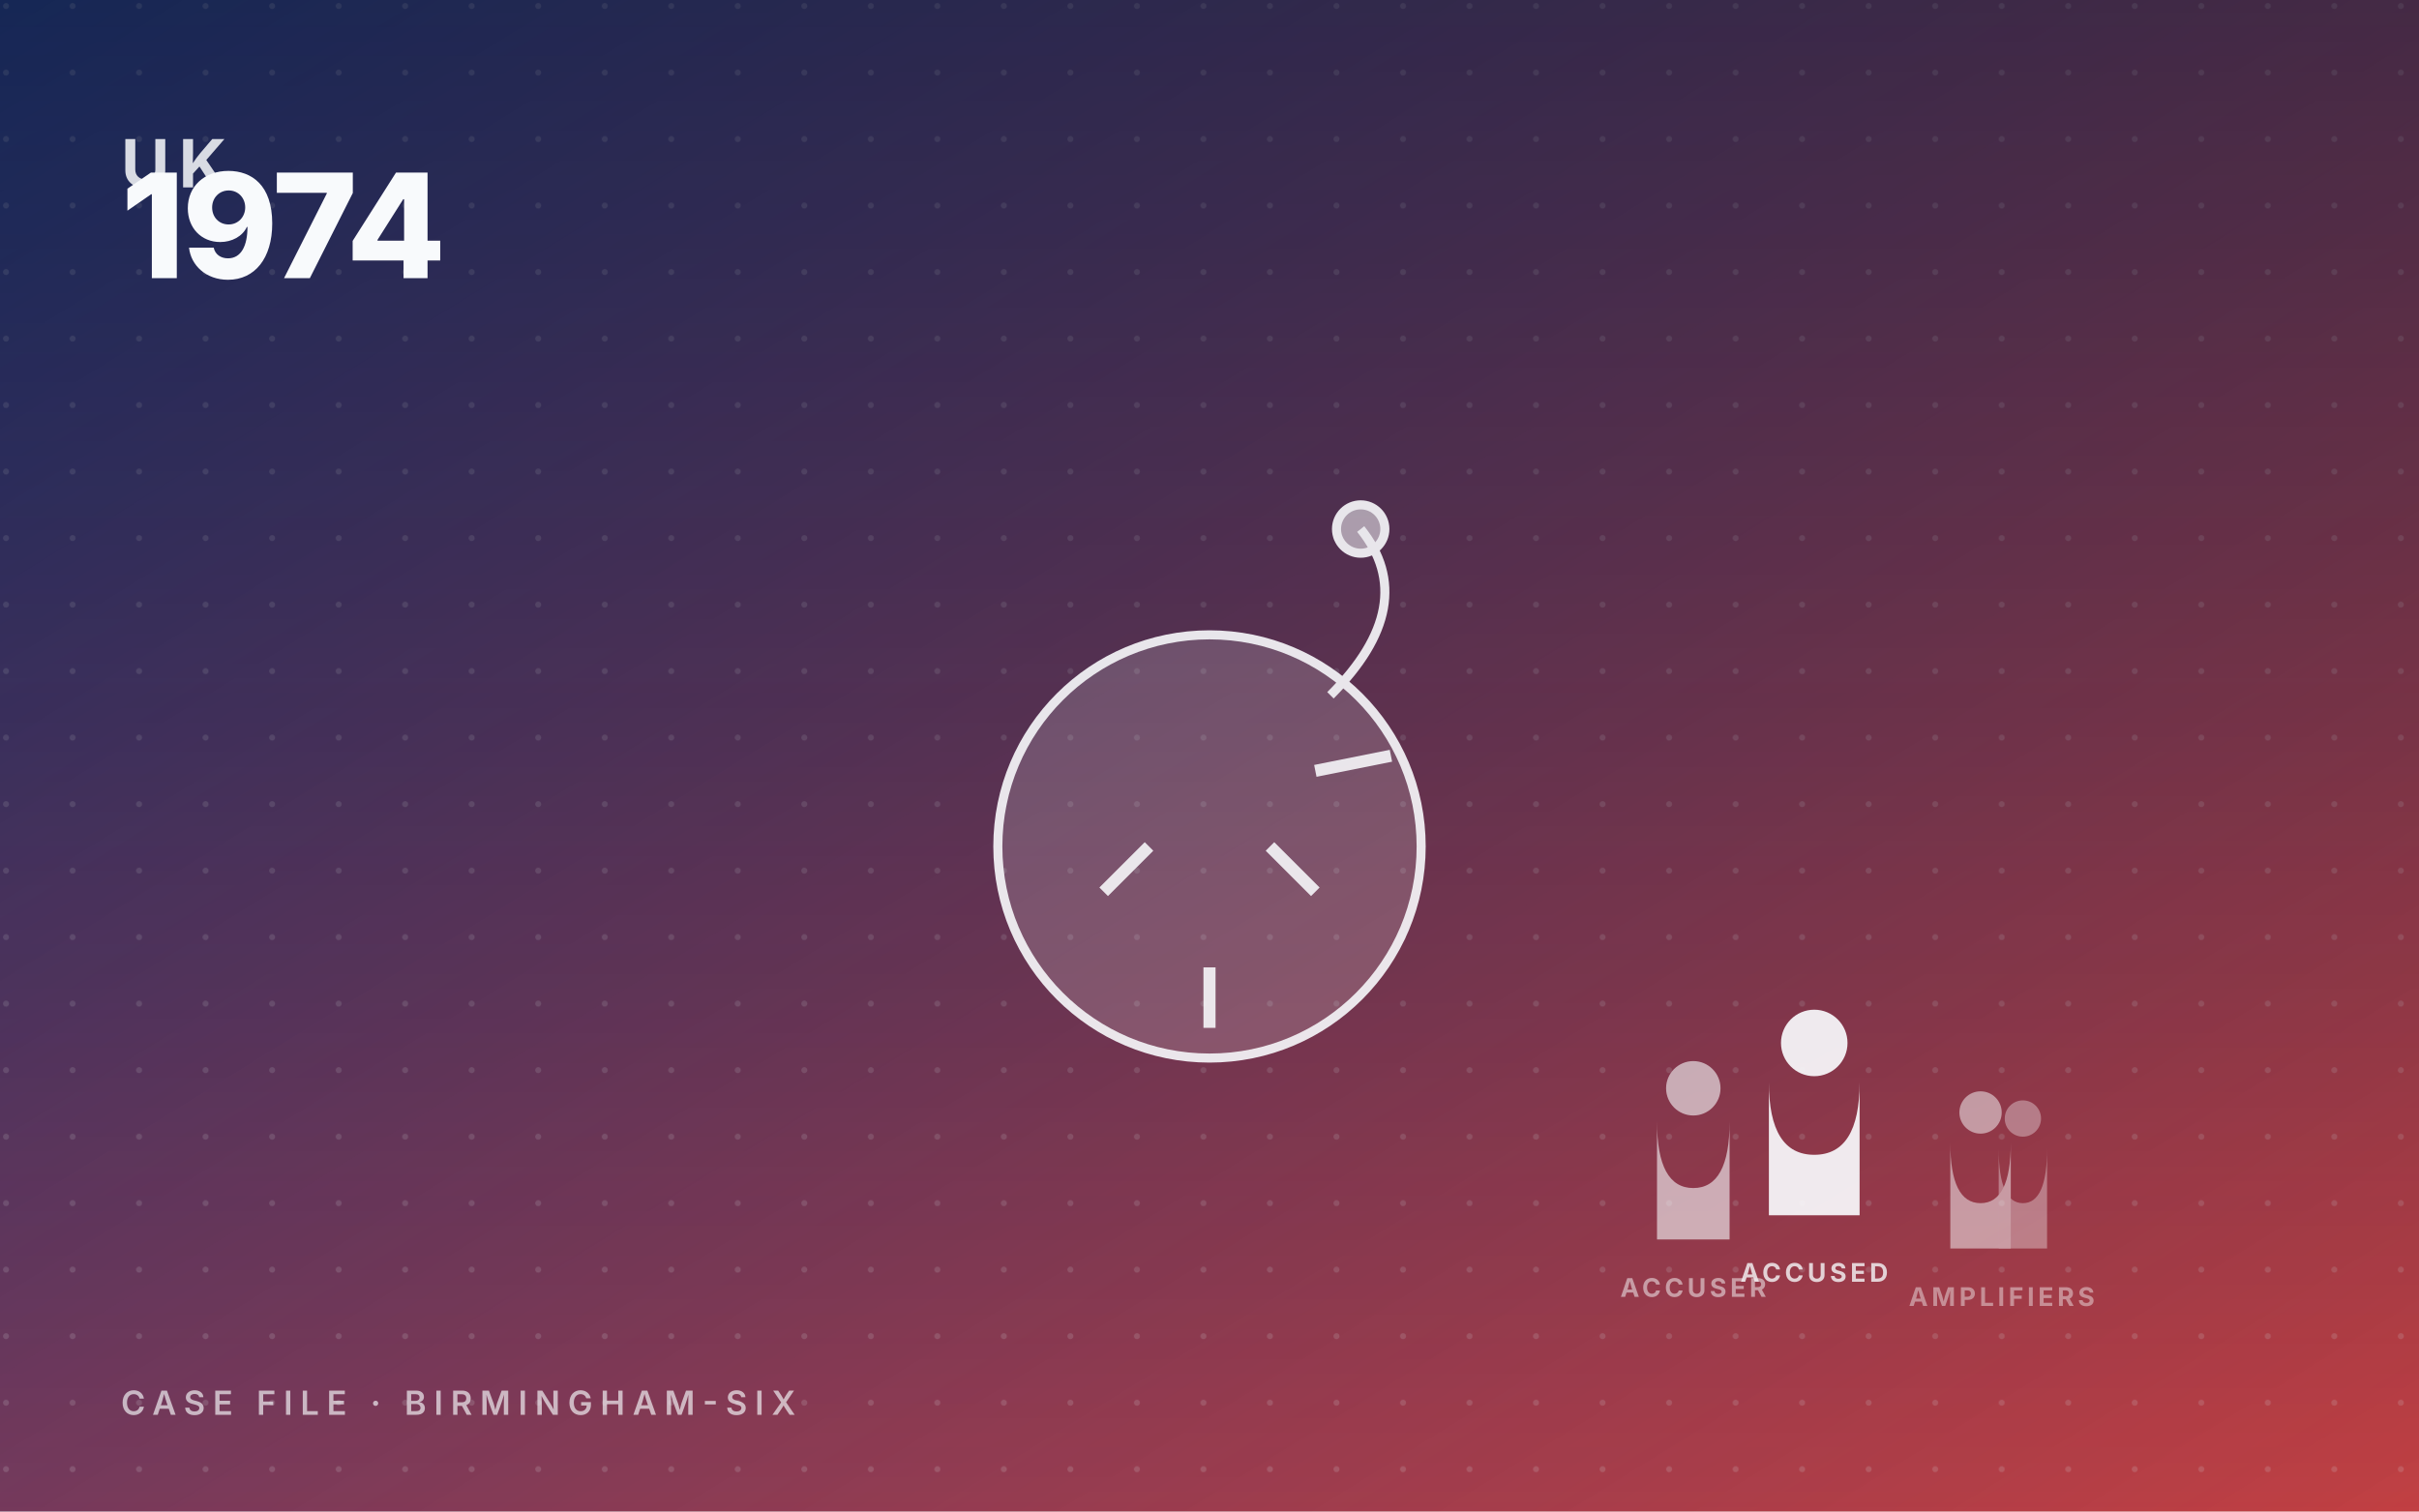
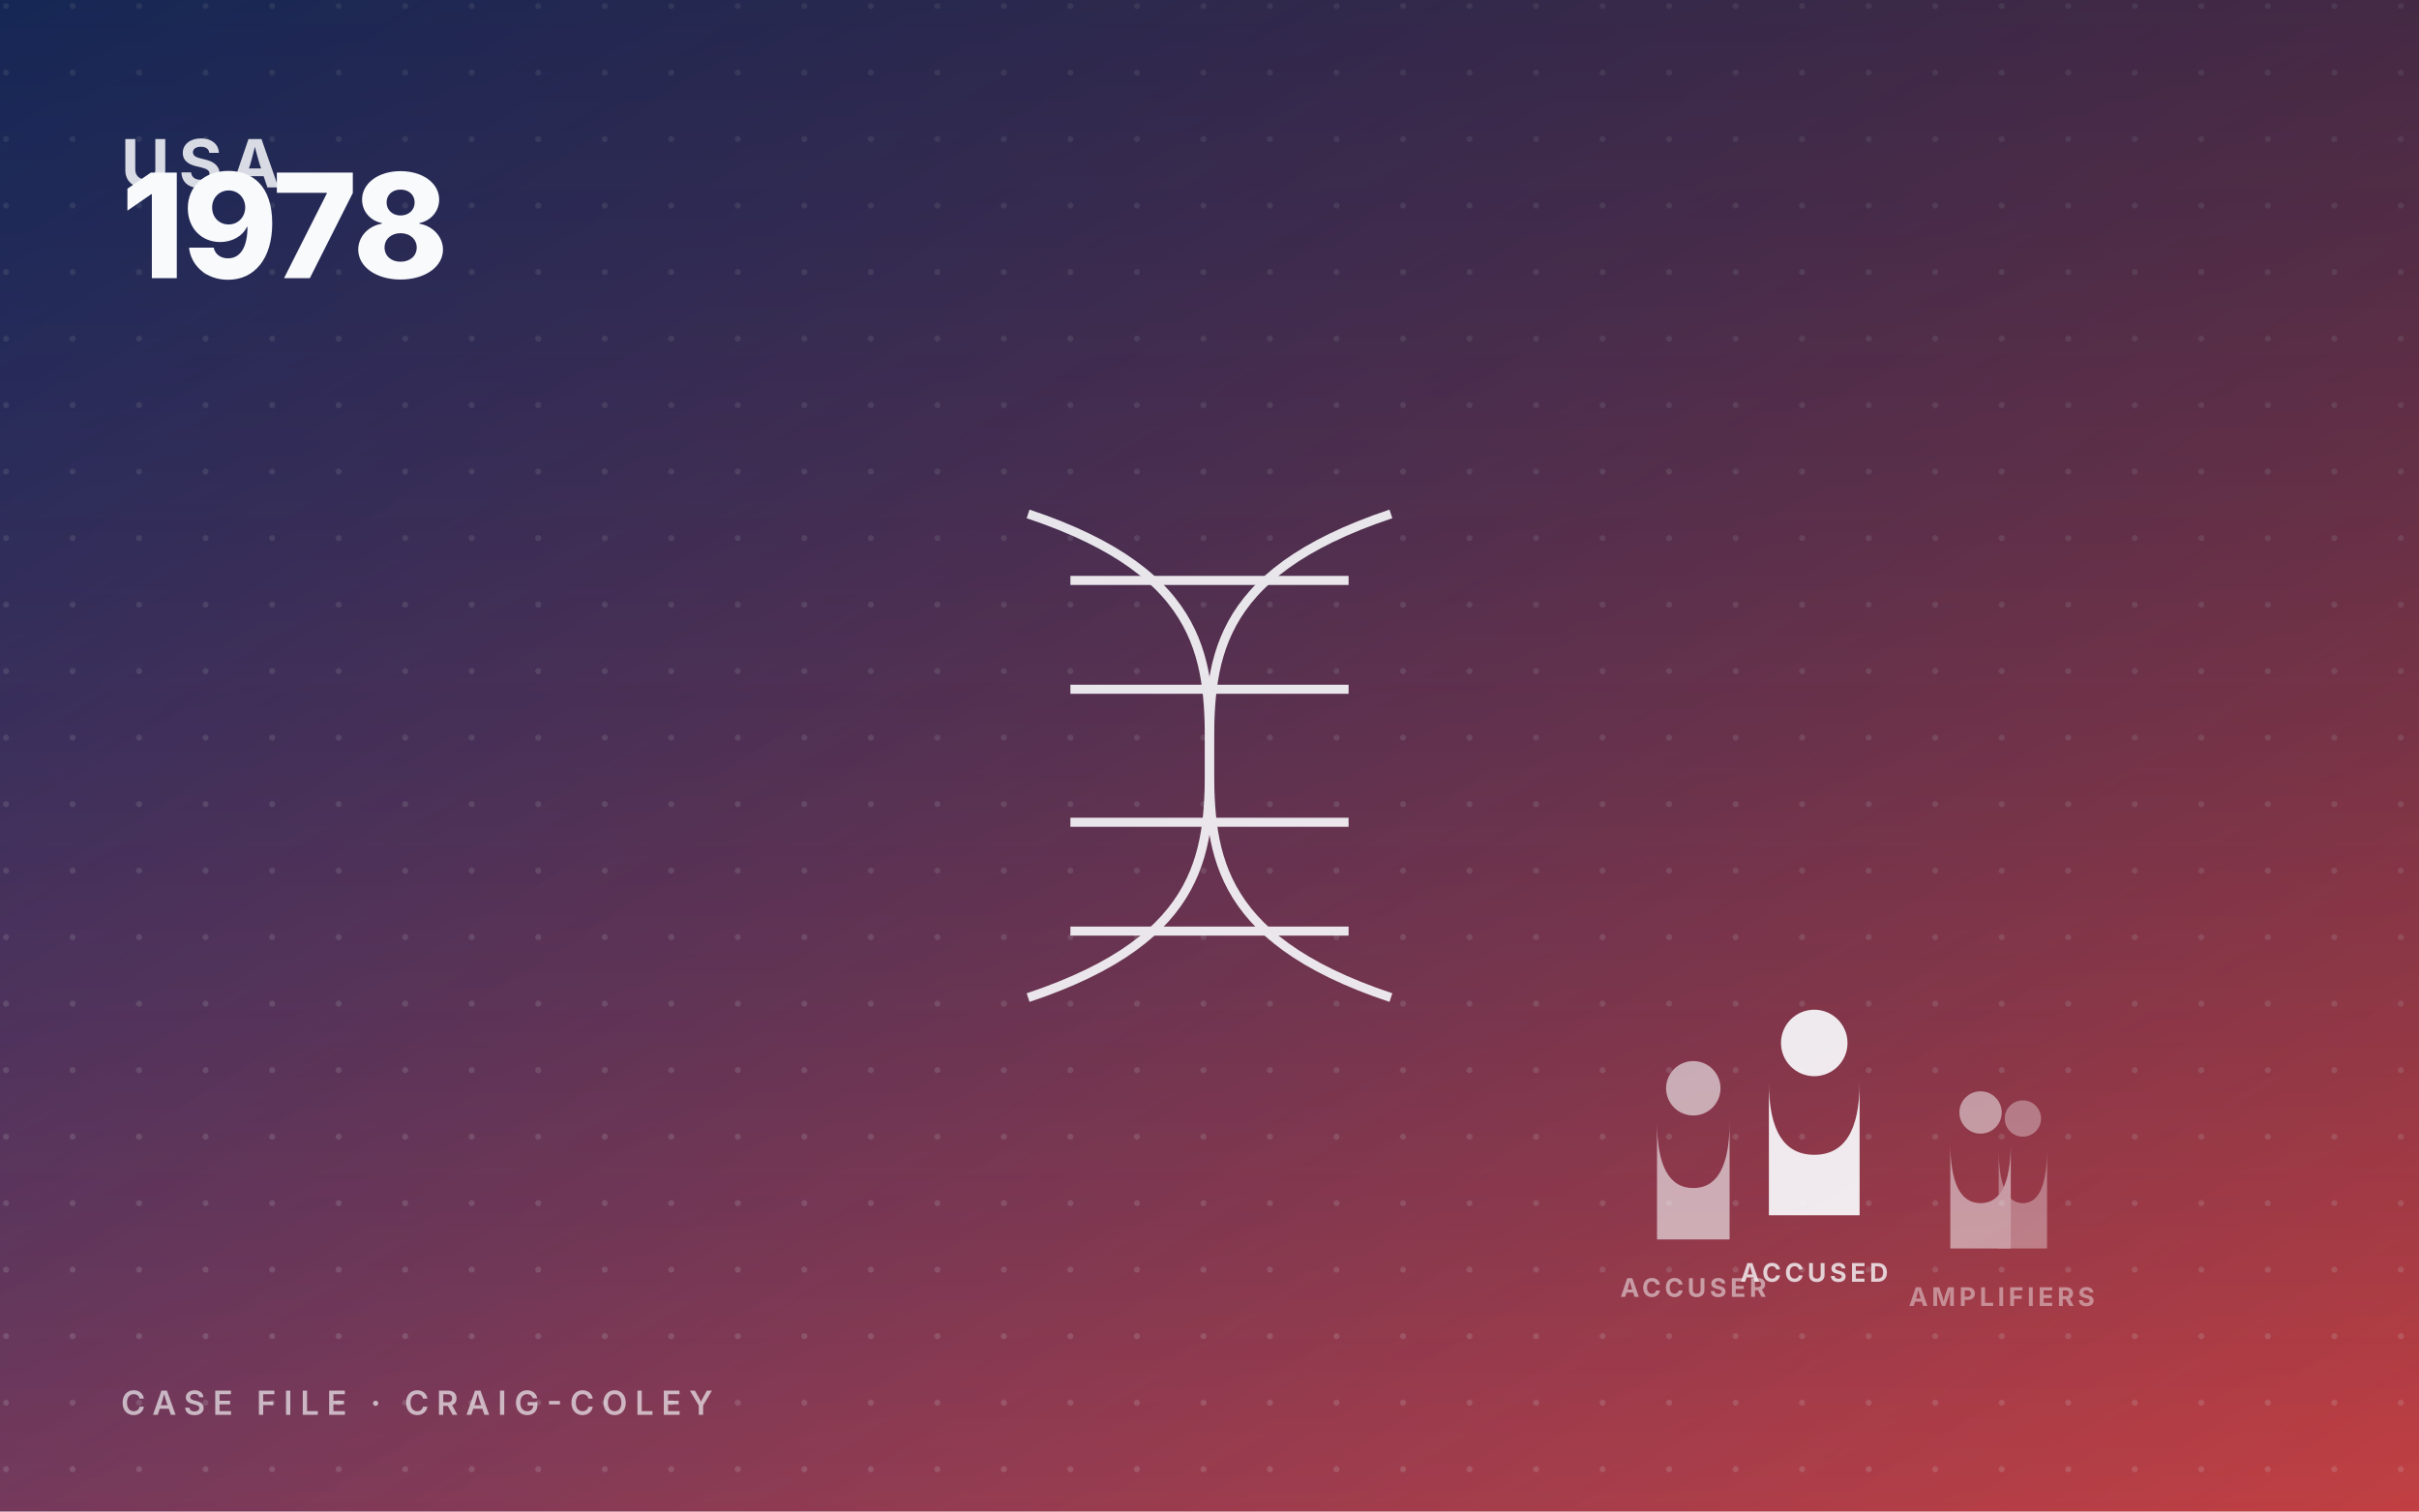
<svg xmlns="http://www.w3.org/2000/svg" viewBox="0 0 800 500" width="800" height="500" preserveAspectRatio="xMidYMid slice">
  <defs>
    <linearGradient id="bg" x1="0" y1="0" x2="1" y2="1">
      <stop offset="0%" stop-color="#1e3a8a" />
      <stop offset="100%" stop-color="#dc2626" stop-opacity="0.85" />
    </linearGradient>
    <linearGradient id="overlay" x1="0" y1="0" x2="0" y2="1">
      <stop offset="0%" stop-color="#0f172a" stop-opacity="0.55" />
      <stop offset="100%" stop-color="#0f172a" stop-opacity="0.15" />
    </linearGradient>
    <pattern id="dots" x="0" y="0" width="22" height="22" patternUnits="userSpaceOnUse">
      <circle cx="2" cy="2" r="1" fill="#f8fafc" opacity="0.18" />
    </pattern>
  </defs>
  <rect width="800" height="500" fill="url(#bg)" />
  <rect width="800" height="500" fill="url(#dots)" />
  <rect width="800" height="500" fill="url(#overlay)" />
  <g font-family="Inter, 'Helvetica Neue', Arial, sans-serif" fill="#f8fafc">
-     <text x="40" y="62" font-size="22" font-weight="700" letter-spacing="3" opacity="0.85">UK</text>
-     <text x="40" y="92" font-size="48" font-weight="800" letter-spacing="-1">1974</text>
-     <text x="40" y="468" font-size="11" font-weight="600" letter-spacing="2.5" opacity="0.65">CASE FILE · BIRMINGHAM-SIX</text>
+     <text x="40" y="62" font-size="22" font-weight="700" letter-spacing="3" opacity="0.85">USA</text>
+     <text x="40" y="92" font-size="48" font-weight="800" letter-spacing="-1">1978</text>
+     <text x="40" y="468" font-size="11" font-weight="600" letter-spacing="2.5" opacity="0.65">CASE FILE · CRAIG-COLEY</text>
  </g>
-   <g transform="translate(400,260)" stroke="#f8fafc" stroke-width="3" fill="none" opacity="0.9">
-     <circle cx="0" cy="20" r="70" fill="#f8fafc" fill-opacity="0.18" />
-     <path d="M 40 -30 Q 70 -60 50 -85" />
-     <circle cx="50" cy="-85" r="8" fill="#f8fafc" fill-opacity="0.6" />
-     <path d="M 20 20 L 35 35 M -20 20 L -35 35 M 0 60 L 0 80 M 35 -5 L 60 -10" stroke="#f8fafc" stroke-width="4" />
+   <g transform="translate(400,250)" stroke="#f8fafc" stroke-width="3" fill="none" opacity="0.9">
+     <path d="M -60 -80 C 60 -40, -60 40, 60 80" />
+     <path d="M 60 -80 C -60 -40, 60 40, -60 80" />
+     <line x1="-46" y1="-58" x2="46" y2="-58" />
+     <line x1="-46" y1="-22" x2="46" y2="-22" />
+     <line x1="-46" y1="22" x2="46" y2="22" />
+     <line x1="-46" y1="58" x2="46" y2="58" />
  </g>
  <g transform="translate(560,410)" fill="#f8fafc" opacity="0.92">
    <g transform="translate(40,0)">
      <circle cx="0" cy="-65" r="11" />
      <path d="M -15 -52 Q -15 -28 0 -28 Q 15 -28 15 -52 L 15 -8 L -15 -8 Z" />
      <text x="0" y="14" text-anchor="middle" font-family="Inter, Arial, sans-serif" font-size="8.5" font-weight="700" letter-spacing="1.2" fill="#f8fafc" opacity="0.85">ACCUSED</text>
    </g>
    <g transform="translate(0,5)" opacity="0.65">
      <circle cx="0" cy="-55" r="9" />
      <path d="M -12 -44 Q -12 -22 0 -22 Q 12 -22 12 -44 L 12 -5 L -12 -5 Z" />
      <text x="0" y="14" text-anchor="middle" font-family="Inter, Arial, sans-serif" font-size="8.5" font-weight="700" letter-spacing="1.2" fill="#f8fafc" opacity="0.85">ACCUSER</text>
    </g>
    <g transform="translate(95,8)" opacity="0.55">
      <circle cx="0" cy="-50" r="7" />
      <path d="M -10 -40 Q -10 -20 0 -20 Q 10 -20 10 -40 L 10 -5 L -10 -5 Z" />
      <circle cx="14" cy="-48" r="6" opacity="0.7" />
      <path d="M 6 -38 Q 6 -20 14 -20 Q 22 -20 22 -38 L 22 -5 L 6 -5 Z" opacity="0.7" />
      <text x="7" y="14" text-anchor="middle" font-family="Inter, Arial, sans-serif" font-size="8.5" font-weight="700" letter-spacing="1.2" fill="#f8fafc" opacity="0.85">AMPLIFIERS</text>
    </g>
  </g>
</svg>
